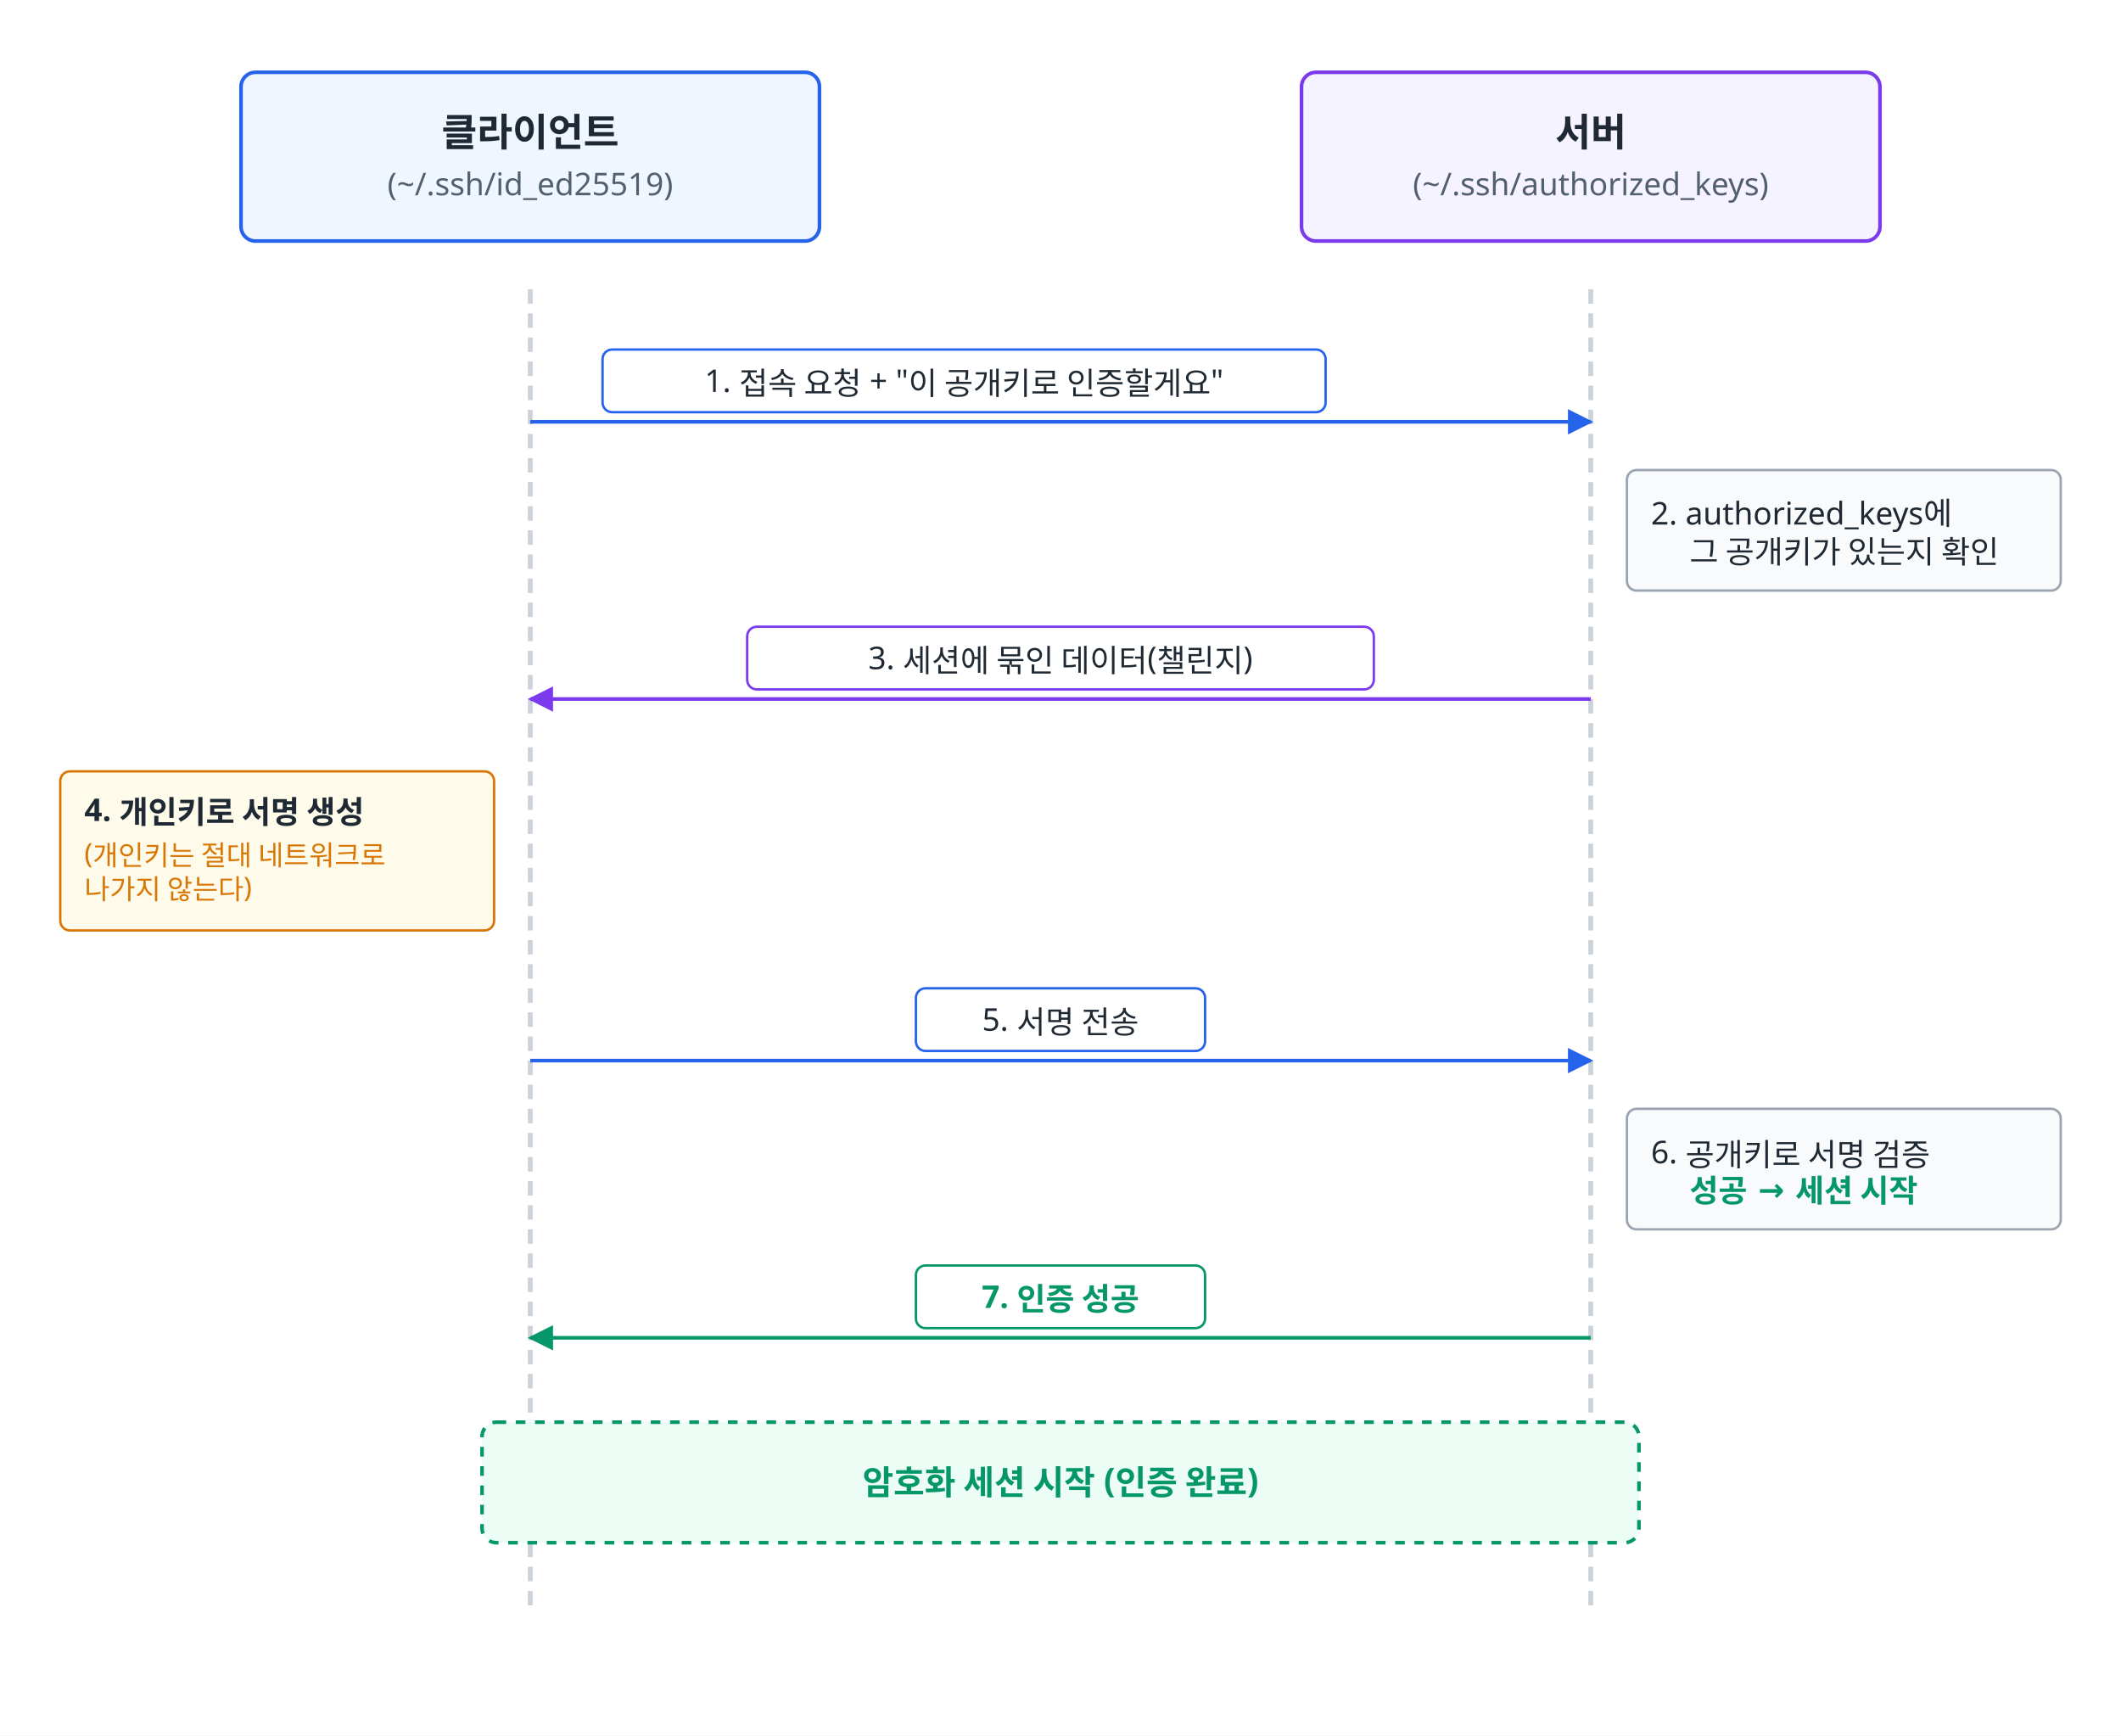
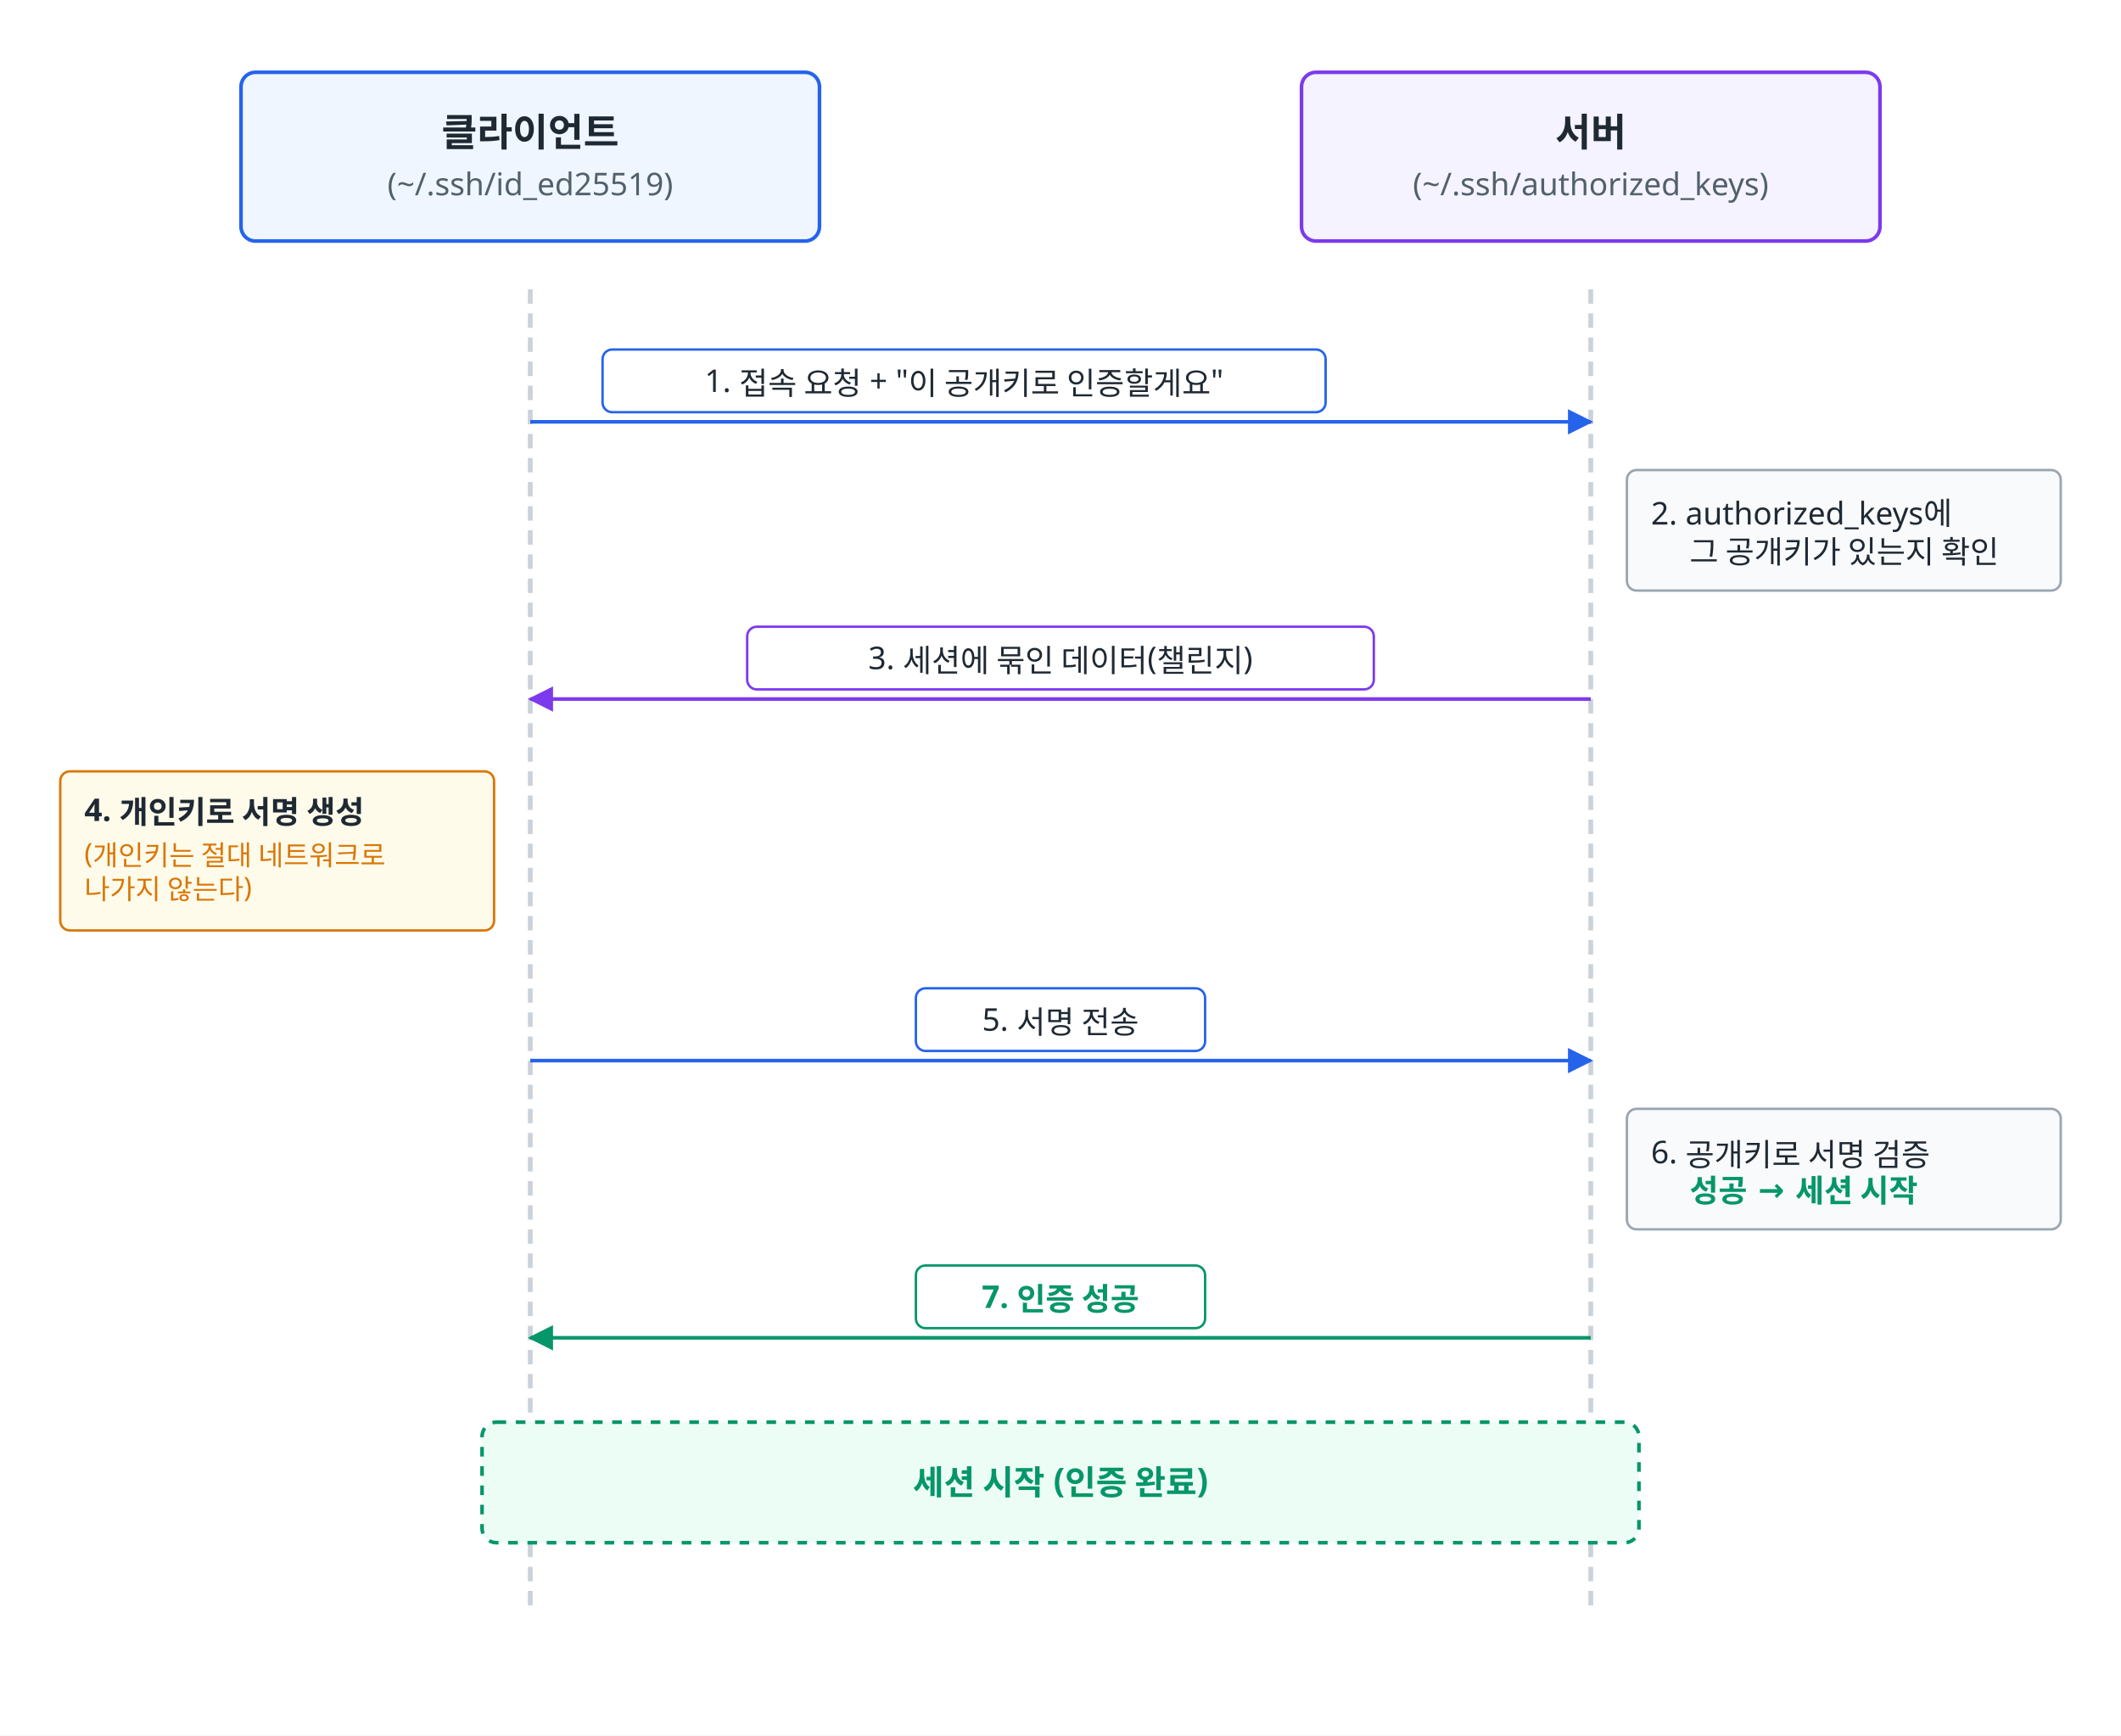
<svg xmlns="http://www.w3.org/2000/svg" viewBox="0 0 880 720" width="880" height="720" font-family="'Malgun Gothic','Apple SD Gothic Neo','Noto Sans KR','Segoe UI',sans-serif" role="img" aria-labelledby="t d">
  <rect width="880" height="720" fill="#ffffff" />
  <defs>
    <marker id="a-blue" viewBox="0 0 10 10" refX="9" refY="5" markerWidth="7" markerHeight="7" orient="auto-start-reverse">
      <path d="M0,0 L10,5 L0,10 z" fill="#2563eb" />
    </marker>
    <marker id="a-purple" viewBox="0 0 10 10" refX="9" refY="5" markerWidth="7" markerHeight="7" orient="auto-start-reverse">
      <path d="M0,0 L10,5 L0,10 z" fill="#7c3aed" />
    </marker>
    <marker id="a-green" viewBox="0 0 10 10" refX="9" refY="5" markerWidth="7" markerHeight="7" orient="auto-start-reverse">
      <path d="M0,0 L10,5 L0,10 z" fill="#059669" />
    </marker>
  </defs>
  <line x1="220" y1="120" x2="220" y2="670" stroke="#cbd2d9" stroke-width="2" stroke-dasharray="6 4" />
  <line x1="660" y1="120" x2="660" y2="670" stroke="#cbd2d9" stroke-width="2" stroke-dasharray="6 4" />
  <g>
    <rect x="100" y="30" width="240" height="70" rx="6" ry="6" fill="#eff6ff" stroke="#2563eb" stroke-width="1.5" />
    <text x="220" y="60.6" font-size="16" font-weight="bold" fill="#1f2933" text-anchor="middle">클라이언트</text>
    <text x="220" y="81.0" font-size="13" fill="#52606d" text-anchor="middle">(~/.ssh/id_ed25519)</text>
  </g>
  <g>
    <rect x="540" y="30" width="240" height="70" rx="6" ry="6" fill="#f5f3ff" stroke="#7c3aed" stroke-width="1.5" />
    <text x="660" y="60.6" font-size="16" font-weight="bold" fill="#1f2933" text-anchor="middle">서버</text>
    <text x="660" y="81.0" font-size="13" fill="#52606d" text-anchor="middle">(~/.ssh/authorized_keys)</text>
  </g>
  <g>
    <rect x="250" y="145" width="300" height="26" rx="4" ry="4" fill="#ffffff" stroke="#2563eb" stroke-width="1" />
    <text x="400" y="162.6" font-size="13" fill="#1f2933" text-anchor="middle">1. 접속 요청 + "이 공개키로 인증할게요"</text>
    <path d="M220,175 L660,175" stroke="#2563eb" stroke-width="1.5" fill="none" marker-end="url(#a-blue)" />
  </g>
  <g>
    <rect x="675" y="195" width="180" height="50" rx="4" ry="4" fill="#f8fafc" stroke="#9aa5b1" stroke-width="1" />
    <text x="685" y="217.6" font-size="13" fill="#1f2933">2. authorized_keys에</text>
    <text x="701" y="233.6" font-size="13" fill="#1f2933">그 공개키가 있는지 확인</text>
  </g>
  <g>
    <rect x="310" y="260" width="260" height="26" rx="4" ry="4" fill="#ffffff" stroke="#7c3aed" stroke-width="1" />
    <text x="440" y="277.6" font-size="13" fill="#1f2933" text-anchor="middle">3. 세션에 묶인 데이터(챌린지)</text>
    <path d="M660,290 L220,290" stroke="#7c3aed" stroke-width="1.5" fill="none" marker-end="url(#a-purple)" />
  </g>
  <g>
    <rect x="25" y="320" width="180" height="66" rx="4" ry="4" fill="#fffbeb" stroke="#d97706" stroke-width="1" />
    <text x="35" y="340.6" font-size="13" font-weight="bold" fill="#1f2933">4. 개인키로 서명 생성</text>
    <text x="35" y="358.0" font-size="11.5" fill="#d97706">(개인키는 절대 네트워크로</text>
    <text x="35" y="373.0" font-size="11.5" fill="#d97706">나가지 않는다)</text>
  </g>
  <g>
    <rect x="380" y="410" width="120" height="26" rx="4" ry="4" fill="#ffffff" stroke="#2563eb" stroke-width="1" />
    <text x="440" y="427.6" font-size="13" fill="#1f2933" text-anchor="middle">5. 서명 전송</text>
    <path d="M220,440 L660,440" stroke="#2563eb" stroke-width="1.5" fill="none" marker-end="url(#a-blue)" />
  </g>
  <g>
    <rect x="675" y="460" width="180" height="50" rx="4" ry="4" fill="#f8fafc" stroke="#9aa5b1" stroke-width="1" />
    <text x="685" y="482.6" font-size="13" fill="#1f2933">6. 공개키로 서명 검증</text>
    <text x="701" y="498.6" font-size="13" fill="#059669" font-weight="bold">성공 → 세션 시작</text>
  </g>
  <g>
    <rect x="380" y="525" width="120" height="26" rx="4" ry="4" fill="#ffffff" stroke="#059669" stroke-width="1" />
    <text x="440" y="542.6" font-size="13" fill="#059669" font-weight="bold" text-anchor="middle">7. 인증 성공</text>
    <path d="M660,555 L220,555" stroke="#059669" stroke-width="1.5" fill="none" marker-end="url(#a-green)" />
  </g>
  <rect x="200" y="590" width="480" height="50" rx="6" ry="6" fill="#ecfdf5" stroke="#059669" stroke-width="1.5" stroke-dasharray="4 4" />
-   <text x="440" y="620.0" font-size="14" font-weight="bold" fill="#059669" text-anchor="middle">암호화 세션 시작 (인증 완료)</text>
+   <text x="440" y="620.0" font-size="14" font-weight="bold" fill="#059669" text-anchor="middle">세션 시작 (인증 완료)</text>
</svg>
